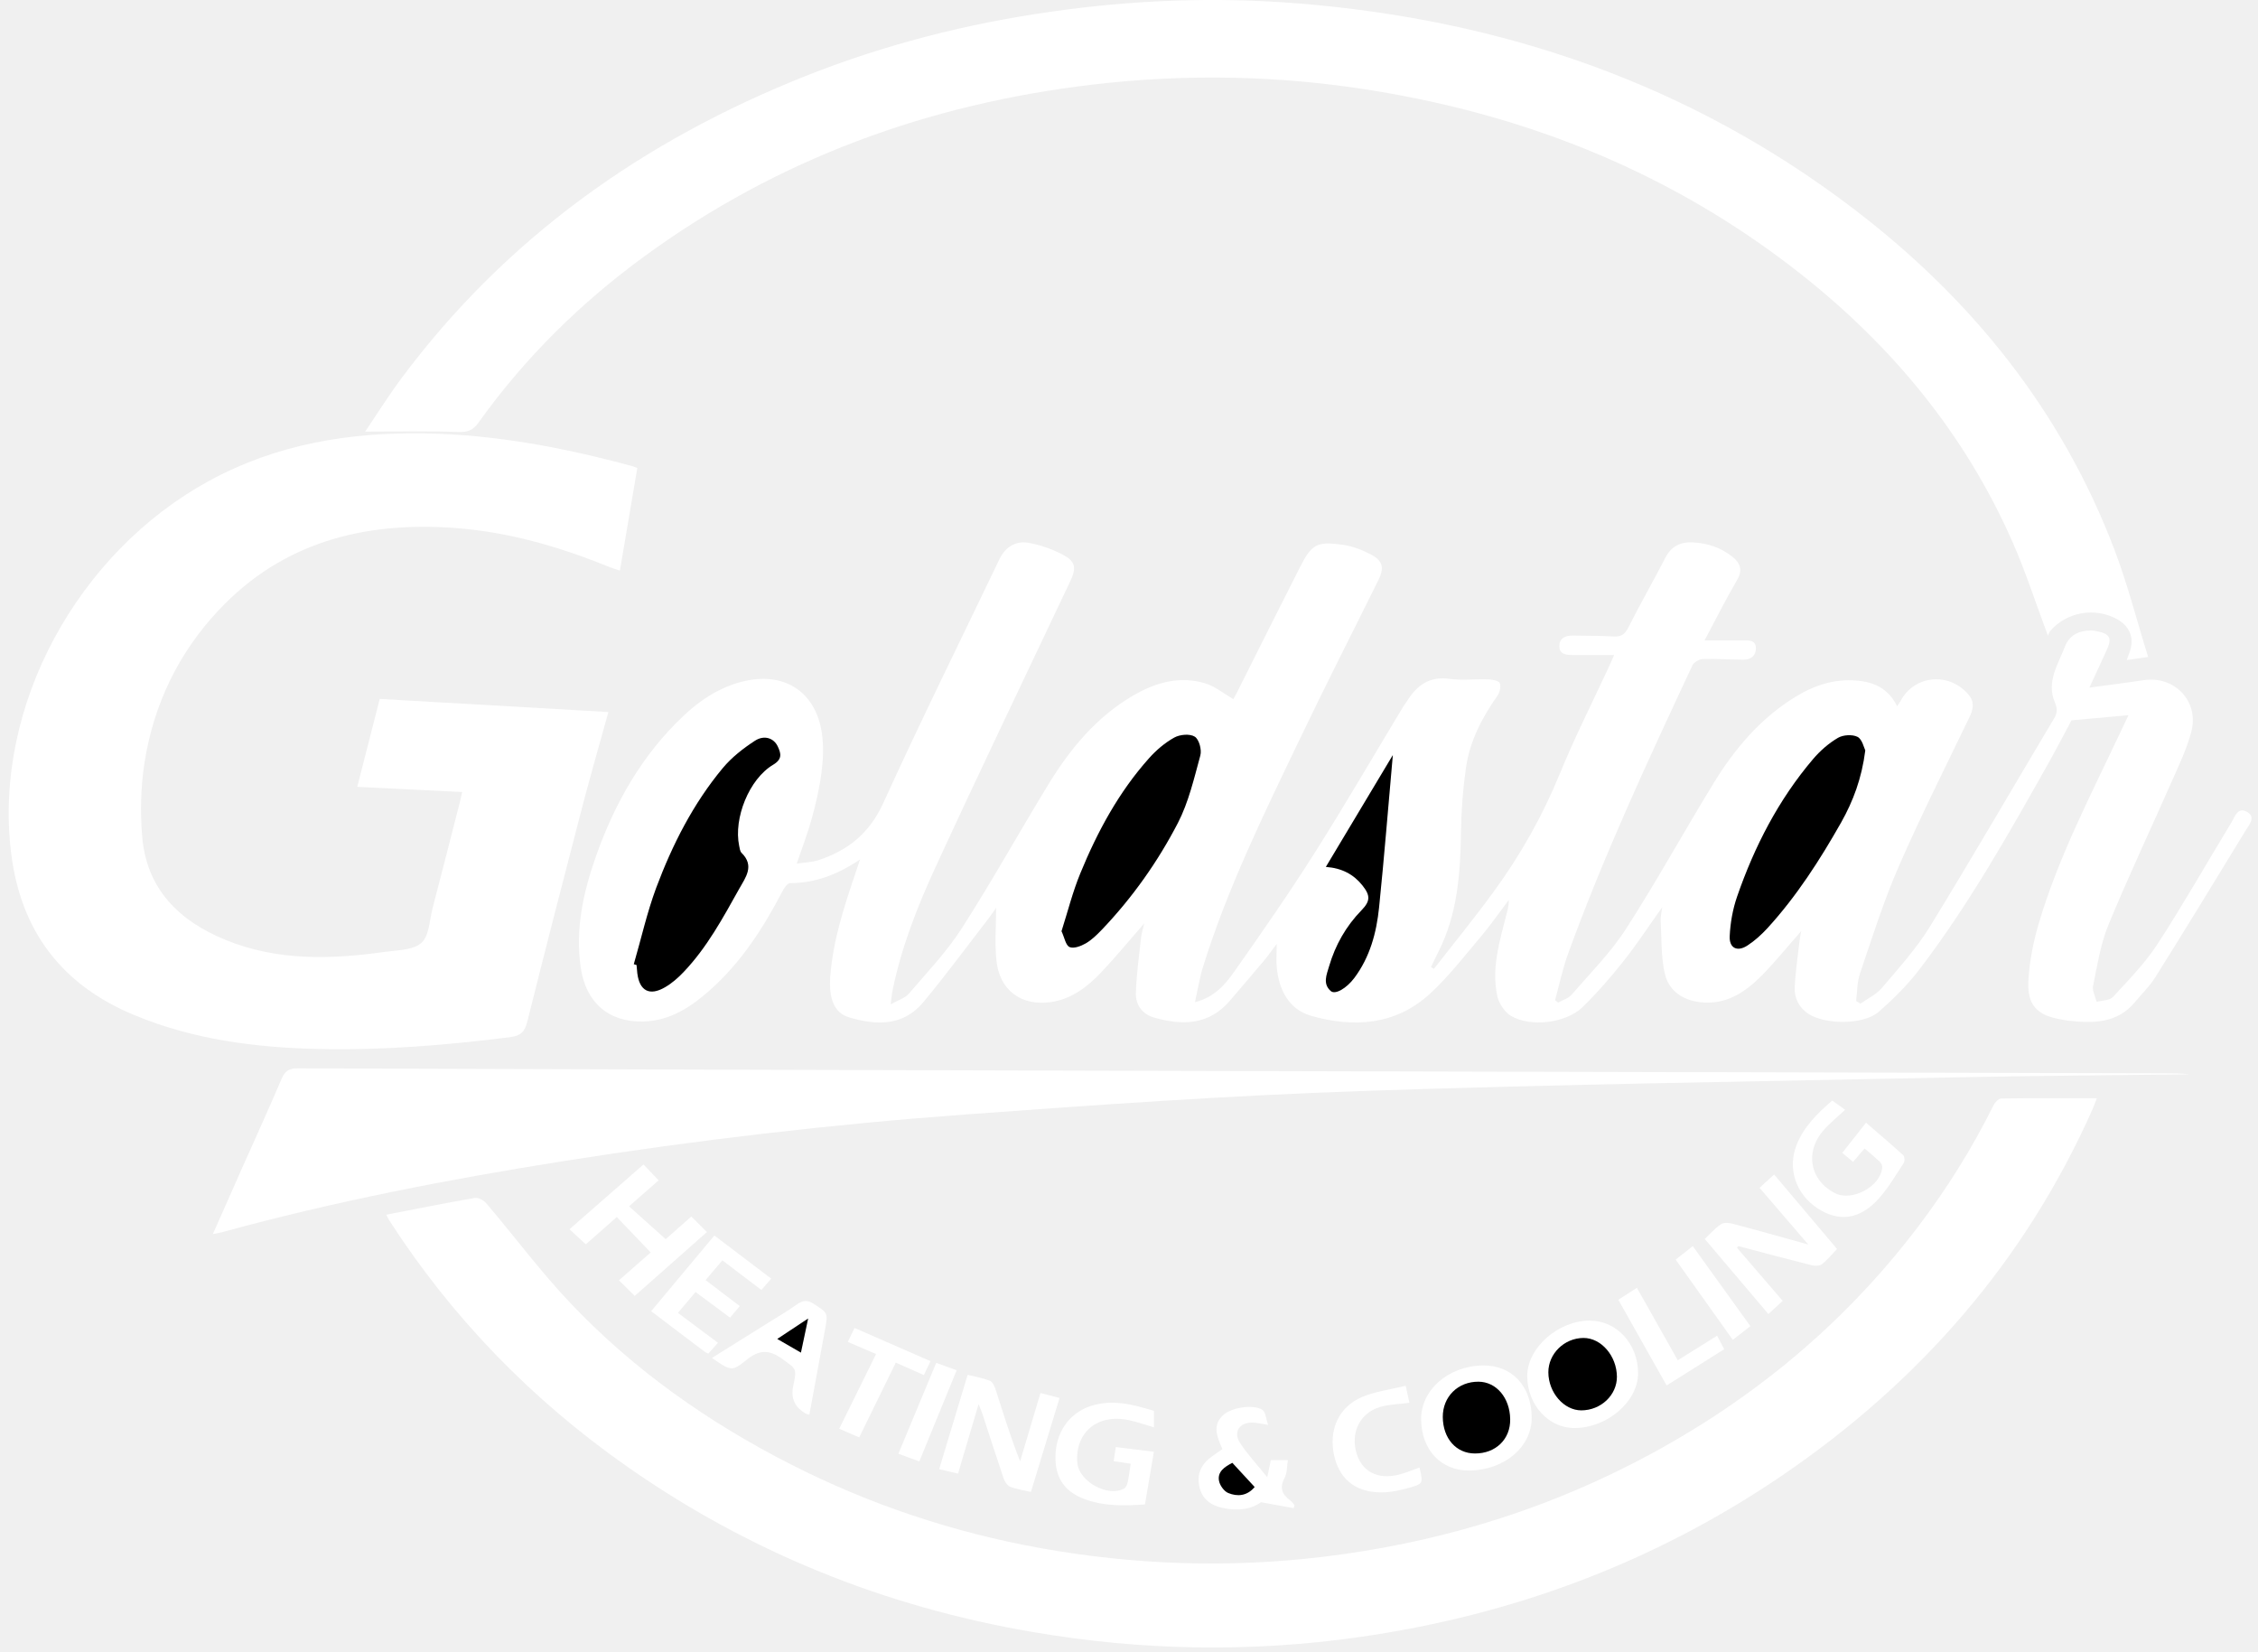
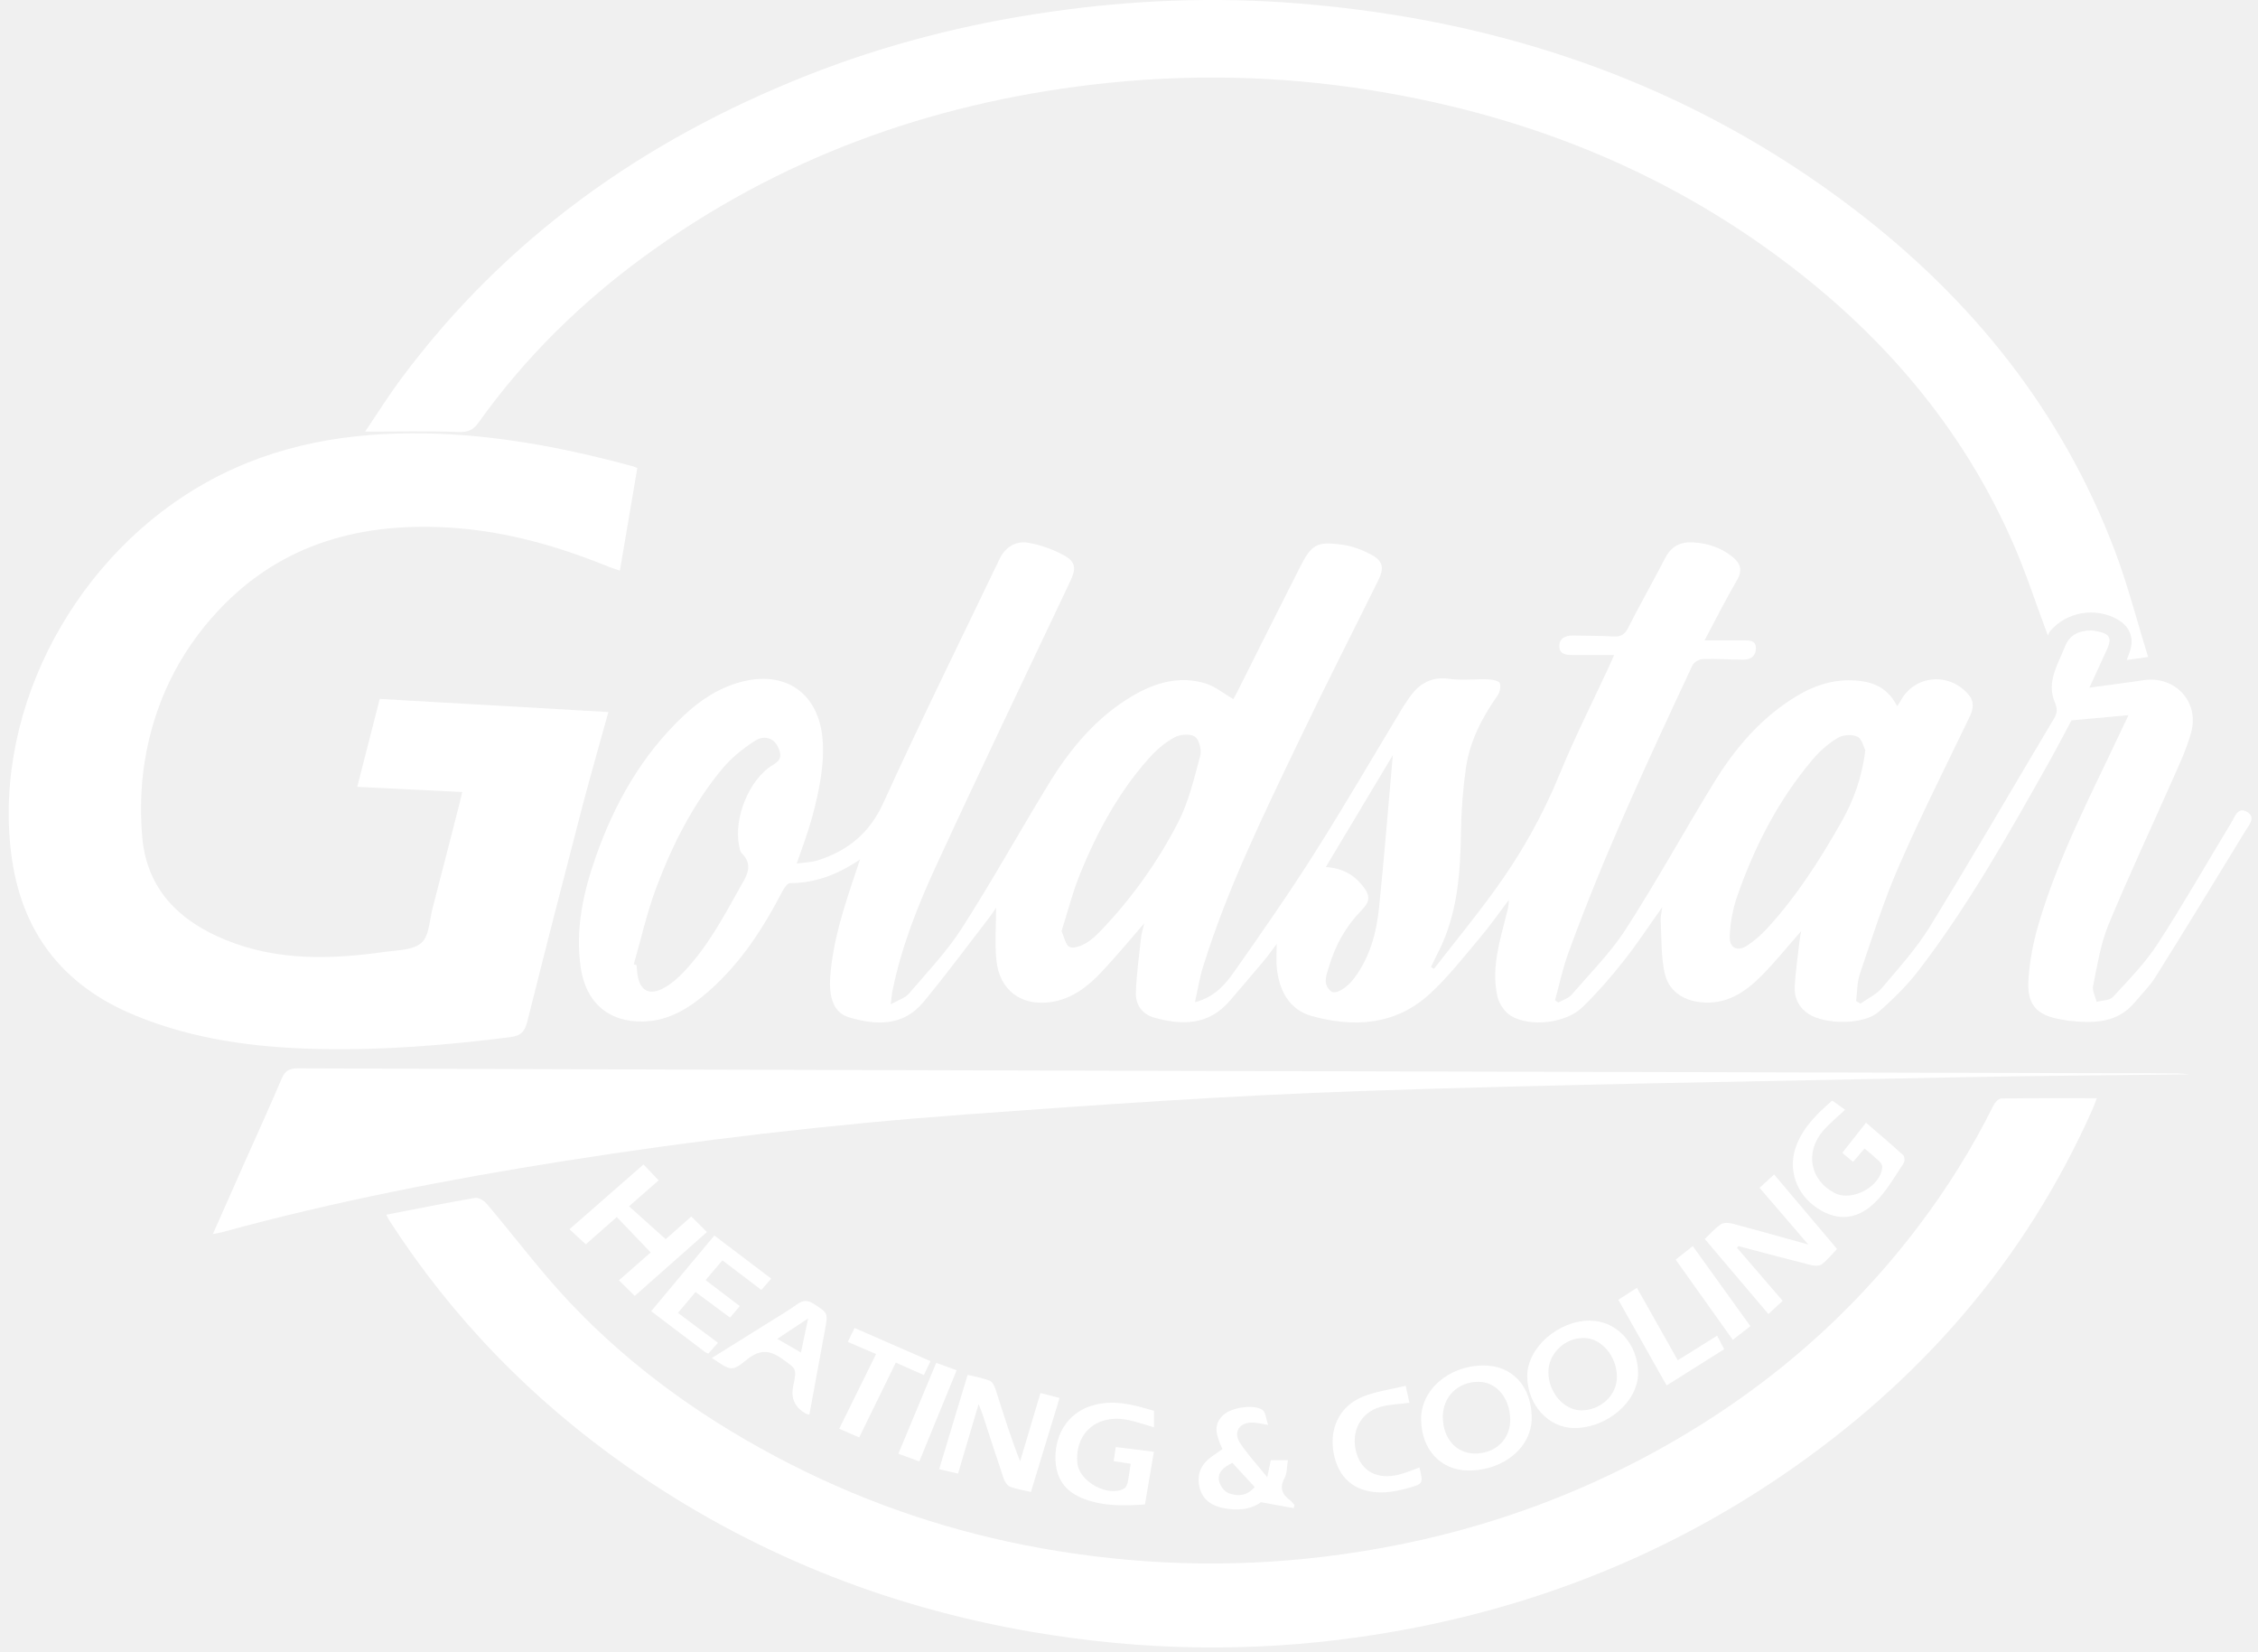
<svg xmlns="http://www.w3.org/2000/svg" width="253" height="185" viewBox="0 0 253 185" fill="none">
  <path d="M186.22 101.68C184.65 103.89 183.34 105.89 181.86 107.75C180.45 109.53 178.95 111.25 177.33 112.83C175.48 114.64 171.48 115.13 169.28 113.81C168.57 113.38 167.93 112.4 167.76 111.57C167.1 108.47 168.02 105.48 168.78 102.5C168.91 101.97 169.08 101.45 169.05 100.84C168 102.23 167 103.67 165.87 105.01C164.04 107.17 162.29 109.44 160.21 111.35C156.37 114.87 151.7 115.16 146.95 113.83C144.44 113.12 143.32 110.97 143.06 108.44C142.98 107.67 143.05 106.87 143.05 105.76C142.46 106.54 142.08 107.09 141.66 107.59C140.38 109.12 139.08 110.63 137.78 112.15C135.43 114.88 132.46 114.9 129.33 114.02C127.99 113.64 127.22 112.58 127.27 111.24C127.34 109.18 127.62 107.12 127.85 105.07C127.9 104.57 128.07 104.07 128.21 103.45C126.55 105.36 125.03 107.2 123.4 108.93C121.85 110.57 120.05 111.95 117.73 112.28C114.39 112.75 111.97 110.92 111.64 107.57C111.45 105.64 111.61 103.69 111.61 101.71C111.4 102.01 111.16 102.39 110.89 102.74C108.43 105.93 106.04 109.17 103.47 112.27C101.21 115 98.171 114.9 95.111 113.98C93.451 113.48 92.841 111.85 93.031 109.35C93.341 105.33 94.6 101.54 95.871 97.76C96.001 97.36 96.141 96.96 96.361 96.3C93.831 98 91.341 98.94 88.52 98.95C88.221 98.95 87.841 99.52 87.641 99.91C85.51 104.01 83.02 107.85 79.531 110.95C77.41 112.83 75.091 114.37 72.111 114.45C68.191 114.56 65.641 112.32 65.07 108.42C64.441 104.1 65.35 100 66.76 95.98C68.871 89.99 71.941 84.57 76.611 80.18C78.46 78.44 80.55 77.06 83.05 76.4C87.74 75.16 91.38 77.4 92.081 82.11C92.3 83.55 92.231 85.07 92.05 86.52C91.831 88.25 91.43 89.97 90.971 91.66C90.52 93.31 89.9 94.91 89.27 96.76C90.16 96.63 90.981 96.61 91.721 96.37C95.04 95.28 97.441 93.33 98.971 89.97C103.15 80.79 107.63 71.74 111.99 62.64C112.63 61.3 113.81 60.58 115.19 60.81C116.6 61.05 118.03 61.56 119.28 62.26C120.55 62.97 120.57 63.76 119.93 65.1C114.88 75.77 109.77 86.41 104.83 97.14C102.78 101.59 100.98 106.17 100 111.01C99.921 111.39 99.9 111.78 99.8 112.53C100.66 112.04 101.4 111.83 101.82 111.35C103.86 108.96 106.07 106.65 107.76 104.02C111.16 98.72 114.22 93.2 117.51 87.82C119.93 83.87 122.86 80.34 126.93 77.95C129.46 76.47 132.17 75.69 135.06 76.57C136.14 76.9 137.08 77.69 138.19 78.33C138.26 78.21 138.47 77.85 138.65 77.48C140.98 72.85 143.29 68.2 145.64 63.58C146.97 60.96 147.55 60.63 150.46 61.04C151.54 61.19 152.63 61.61 153.6 62.12C154.96 62.84 155.12 63.62 154.44 65C151.47 71.01 148.42 76.98 145.53 83.03C141.57 91.3 137.52 99.55 134.79 108.34C134.41 109.57 134.21 110.85 133.89 112.29C136.11 111.72 137.31 110.27 138.34 108.8C141.42 104.43 144.47 100.03 147.33 95.52C150.74 90.13 153.95 84.6 157.25 79.13C157.37 78.93 157.54 78.74 157.66 78.54C158.75 76.8 160.14 75.75 162.39 76.06C163.84 76.26 165.34 76.06 166.82 76.12C167.25 76.14 167.95 76.29 168.05 76.55C168.19 76.94 168.04 77.58 167.78 77.95C166.06 80.4 164.69 83.02 164.26 85.99C163.92 88.35 163.73 90.76 163.7 93.15C163.63 97.77 163.33 102.33 161.21 106.56C160.91 107.15 160.63 107.74 160.34 108.34C160.45 108.41 160.55 108.49 160.66 108.56C162.88 105.71 165.17 102.91 167.3 99.99C170.33 95.86 172.83 91.44 174.78 86.67C176.44 82.61 178.43 78.69 180.27 74.71C180.43 74.36 180.59 74 180.86 73.39C179.19 73.39 177.69 73.39 176.19 73.39C175.47 73.39 174.71 73.3 174.72 72.39C174.72 71.51 175.39 71.2 176.21 71.21C177.73 71.24 179.25 71.22 180.77 71.31C181.59 71.36 182.04 71.12 182.43 70.34C183.76 67.71 185.23 65.14 186.58 62.52C187.26 61.2 188.29 60.69 189.7 60.77C191.34 60.86 192.84 61.36 194.12 62.39C195 63.1 195.28 63.88 194.63 64.99C193.41 67.08 192.32 69.25 190.99 71.75C192.67 71.75 194.05 71.75 195.43 71.75C196.05 71.75 196.72 71.75 196.74 72.6C196.76 73.48 196.18 73.91 195.36 73.91C193.84 73.91 192.32 73.79 190.81 73.84C190.4 73.85 189.81 74.19 189.64 74.53C184.67 85.15 179.72 95.79 175.71 106.82C175.09 108.52 174.72 110.31 174.24 112.06L174.59 112.33C175.11 112.04 175.75 111.86 176.11 111.43C178.19 109.02 180.48 106.73 182.19 104.07C185.62 98.74 188.68 93.18 191.99 87.77C194.39 83.85 197.32 80.39 201.33 77.98C203.11 76.91 205.02 76.23 207.1 76.22C209.35 76.22 211.39 76.75 212.57 79.13C212.76 78.83 212.87 78.68 212.96 78.52C214.5 75.65 218.33 75.27 220.52 77.77C221.24 78.59 221.13 79.39 220.69 80.31C218.01 85.88 215.22 91.41 212.75 97.07C211.05 100.97 209.77 105.05 208.4 109.09C208.07 110.05 208.1 111.13 207.97 112.16L208.46 112.45C209.27 111.87 210.24 111.43 210.86 110.69C212.74 108.47 214.73 106.28 216.24 103.82C220.98 96.1 225.52 88.26 230.16 80.48C230.54 79.84 230.52 79.36 230.22 78.64C229.28 76.4 230.58 74.48 231.35 72.49C231.87 71.13 232.92 70.66 234.27 70.64C234.51 70.64 234.75 70.68 234.98 70.73C236.41 71.02 236.66 71.49 236.06 72.81C235.44 74.18 234.8 75.54 234.11 77.04C236.23 76.75 238.21 76.51 240.17 76.21C243.66 75.68 246.44 78.58 245.52 82.02C245.02 83.89 244.17 85.68 243.38 87.46C241 92.86 238.48 98.2 236.23 103.65C235.35 105.8 234.99 108.17 234.52 110.47C234.41 111.01 234.77 111.65 234.92 112.25C235.54 112.08 236.38 112.1 236.75 111.7C238.5 109.8 240.34 107.93 241.74 105.78C244.63 101.33 247.25 96.71 250.01 92.17C250.41 91.51 250.73 90.33 251.81 90.99C252.78 91.59 251.99 92.43 251.61 93.06C248.27 98.54 244.92 104.03 241.51 109.47C240.88 110.48 240 111.33 239.24 112.25C237.2 114.72 234.46 114.66 231.65 114.35C231.45 114.33 231.26 114.27 231.06 114.24C228.22 113.8 227.08 112.6 227.28 109.72C227.42 107.67 227.81 105.6 228.39 103.62C230.61 96.04 234.28 89.07 237.62 81.96C237.89 81.39 238.16 80.82 238.49 80.13C236.35 80.33 234.32 80.51 232.1 80.71C231.35 82.11 230.51 83.74 229.62 85.33C225.14 93.3 220.66 101.28 215.1 108.57C213.76 110.33 212.15 111.94 210.47 113.39C208.78 114.85 204.48 114.81 202.62 113.59C201.56 112.89 201.04 111.83 201.09 110.63C201.17 108.85 201.45 107.07 201.65 105.29C201.68 104.99 201.75 104.7 201.82 104.32C200.29 106.05 198.92 107.76 197.39 109.31C195.52 111.19 193.39 112.62 190.51 112.29C188.46 112.05 186.95 110.96 186.52 109.03C186.1 107.12 186.18 105.1 186.07 103.12C186.05 102.75 186.15 102.37 186.24 101.67L186.22 101.68ZM71.01 108.04L71.32 108.13C71.35 108.45 71.371 108.77 71.41 109.08C71.66 111.03 72.781 111.63 74.501 110.63C75.281 110.18 75.99 109.56 76.611 108.9C79.221 106.16 81.01 102.85 82.831 99.58C83.55 98.29 84.55 97.02 83.091 95.57C82.91 95.4 82.88 95.06 82.82 94.79C82.171 91.7 83.93 87.28 86.63 85.69C87.691 85.07 87.51 84.43 87.141 83.64C86.71 82.72 85.641 82.32 84.581 83.01C83.27 83.86 81.981 84.88 80.981 86.07C77.66 90.06 75.331 94.66 73.52 99.49C72.481 102.27 71.831 105.19 71.01 108.05V108.04ZM118.94 104.33C119.26 105.03 119.4 105.9 119.84 106.1C120.3 106.31 121.13 105.99 121.67 105.68C122.35 105.29 122.93 104.71 123.48 104.13C126.88 100.55 129.73 96.54 131.98 92.19C133.19 89.86 133.8 87.2 134.49 84.64C134.66 84.01 134.35 82.84 133.87 82.53C133.32 82.18 132.2 82.28 131.57 82.63C130.51 83.21 129.54 84.05 128.73 84.96C125.35 88.75 122.96 93.17 121.05 97.83C120.2 99.91 119.65 102.12 118.94 104.32V104.33ZM209 84.07C208.83 83.75 208.65 82.82 208.13 82.55C207.55 82.25 206.51 82.32 205.94 82.66C204.9 83.28 203.93 84.12 203.15 85.04C199.28 89.59 196.59 94.83 194.64 100.44C194.15 101.85 193.88 103.38 193.81 104.87C193.74 106.23 194.66 106.67 195.79 105.93C196.61 105.39 197.37 104.71 198.04 103.98C201.32 100.4 203.92 96.33 206.3 92.13C207.64 89.77 208.61 87.23 209 84.06V84.07ZM148.55 97.14C150.34 97.27 151.65 97.96 152.65 99.21C153.56 100.35 153.55 100.97 152.54 102.01C150.8 103.79 149.62 105.89 148.92 108.27C148.64 109.21 148.16 110.23 149.11 111.05C149.62 111.49 150.88 110.74 151.74 109.59C153.5 107.24 154.23 104.5 154.52 101.67C155.1 96 155.55 90.32 156.06 84.61C153.59 88.74 151.12 92.87 148.55 97.15V97.14Z" fill="white" />
  <path d="M71.408 52.44C70.758 56.26 70.118 60.02 69.458 63.93C69.028 63.78 68.618 63.67 68.228 63.51C62.648 61.24 56.908 59.58 50.878 59.15C40.768 58.43 31.638 60.75 24.478 68.39C19.968 73.2 17.198 78.98 16.188 85.48C15.768 88.17 15.708 90.97 15.928 93.69C16.408 99.59 20.038 103.18 25.298 105.32C31.088 107.68 37.088 107.5 43.118 106.65C44.538 106.45 46.288 106.47 47.218 105.64C48.098 104.86 48.118 103.1 48.468 101.76C49.488 97.86 50.478 93.96 51.478 90.06C51.578 89.68 51.658 89.29 51.788 88.74C47.858 88.55 44.008 88.36 40.028 88.16C40.878 84.83 41.708 81.6 42.548 78.31C51.058 78.8 59.578 79.29 68.168 79.78C67.178 83.35 66.168 86.87 65.238 90.41C63.158 98.4 61.098 106.39 59.098 114.4C58.808 115.56 58.418 116.05 57.128 116.21C49.978 117.11 42.818 117.7 35.608 117.53C28.578 117.37 21.668 116.47 15.108 113.76C6.928 110.39 2.298 104.31 1.238 95.51C-0.752 78.98 8.798 61.86 23.408 53.89C31.008 49.74 39.178 48.41 47.688 48.56C55.558 48.7 63.238 50.17 70.818 52.22C71.008 52.27 71.178 52.36 71.388 52.43L71.408 52.44Z" fill="white" />
  <path d="M240.68 73.61C239.67 73.75 239.05 73.84 238.29 73.95C238.41 73.61 238.5 73.37 238.59 73.13C239.18 71.56 238.69 70.2 237.22 69.38C234.75 68 231.54 68.56 229.72 70.7C229.59 70.85 229.54 71.06 229.46 71.22C228.1 67.59 226.98 64.1 225.51 60.76C220.19 48.65 212.01 38.76 201.67 30.62C187.58 19.53 171.5 13.01 153.87 10.15C143.39 8.44 132.86 8.24 122.33 9.49C104.03 11.66 87.19 17.78 72.24 28.69C65.06 33.93 58.78 40.11 53.61 47.36C53 48.21 52.4 48.44 51.35 48.4C47.96 48.28 44.57 48.36 40.91 48.36C42.31 46.29 43.55 44.31 44.94 42.44C56.69 26.64 72.11 15.73 90.28 8.51C99.15 4.99 108.33 2.65 117.78 1.31C126.96 -0.01 136.18 -0.36 145.41 0.38C168.39 2.22 189.44 9.43 207.86 23.53C220.98 33.57 231.01 46.05 236.92 61.6C238.39 65.46 239.41 69.49 240.69 73.61H240.68Z" fill="white" />
  <path d="M43.281 136.1C46.701 135.44 49.941 134.78 53.211 134.22C53.611 134.15 54.231 134.51 54.521 134.86C57.671 138.57 60.591 142.5 63.931 146.02C71.031 153.51 79.381 159.37 88.561 164.05C97.471 168.59 106.881 171.72 116.721 173.48C127.171 175.34 137.681 175.7 148.231 174.43C160.361 172.98 171.911 169.6 182.791 164.05C195.421 157.6 206.211 148.88 214.831 137.55C218.101 133.25 220.961 128.69 223.361 123.85C223.521 123.52 223.931 123.08 224.231 123.08C227.741 123.03 231.261 123.05 234.941 123.05C234.791 123.43 234.661 123.82 234.501 124.19C226.911 141.31 215.061 154.84 199.661 165.33C185.321 175.09 169.451 180.97 152.321 183.42C140.091 185.17 127.861 184.94 115.681 182.85C99.131 180.02 83.921 173.9 70.181 164.26C59.571 156.81 50.671 147.67 43.631 136.76C43.531 136.6 43.451 136.42 43.281 136.1Z" fill="white" />
  <path d="M23.859 138.25C25.049 135.56 26.149 133.09 27.239 130.62C28.679 127.38 30.159 124.15 31.549 120.88C31.929 119.97 32.429 119.69 33.399 119.7C62.899 119.81 92.399 119.88 121.899 119.96C162.109 120.06 202.329 120.16 242.539 120.26C243.459 120.26 244.379 120.26 245.299 120.37C236.559 120.48 227.809 120.53 219.069 120.71C196.889 121.17 174.709 121.48 152.539 122.24C137.729 122.75 122.929 123.78 108.139 124.87C93.079 125.98 78.079 127.73 63.159 130.09C50.259 132.13 37.449 134.61 24.839 138.07C24.619 138.13 24.379 138.17 23.859 138.27V138.25Z" fill="white" />
  <path d="M107.35 165.11C106.63 164.94 105.99 164.79 105.23 164.61C106.29 161.09 107.34 157.64 108.42 154.04C109.25 154.25 110.11 154.39 110.9 154.7C111.21 154.82 111.44 155.33 111.56 155.7C112.41 158.35 113.23 161.02 114.3 163.73C115.05 161.22 115.8 158.7 116.58 156.08C117.31 156.27 117.99 156.44 118.72 156.63C117.64 160.18 116.59 163.63 115.51 167.16C114.7 166.97 113.91 166.86 113.18 166.58C112.86 166.45 112.57 166 112.45 165.64C111.63 163.23 110.86 160.8 110.06 158.37C109.98 158.13 109.87 157.89 109.65 157.32C108.83 160.1 108.1 162.55 107.35 165.09V165.11Z" fill="white" />
  <path d="M194.612 139.79C196.302 141.75 197.982 143.71 199.742 145.75C199.202 146.25 198.682 146.73 198.142 147.23C195.762 144.42 193.422 141.66 191.012 138.82C191.602 138.26 192.152 137.62 192.822 137.17C193.132 136.96 193.712 137 194.132 137.11C196.862 137.83 199.572 138.6 202.612 139.44C200.682 137.19 198.952 135.18 197.152 133.09C197.702 132.58 198.222 132.1 198.782 131.59C201.172 134.42 203.512 137.19 205.832 139.94C205.262 140.53 204.762 141.16 204.142 141.64C203.882 141.85 203.342 141.85 202.982 141.76C200.242 141.07 197.512 140.34 194.782 139.62C194.732 139.68 194.682 139.74 194.622 139.8L194.612 139.79Z" fill="white" />
  <path d="M178.141 147.97C181.131 147.97 183.521 150.55 183.541 153.82C183.561 157.01 180.101 160 176.401 160C173.491 160 171.121 157.38 171.121 154.17C171.121 151.02 174.571 147.97 178.141 147.96V147.97ZM181.171 154.25C181.151 151.92 179.411 149.9 177.421 149.91C175.271 149.92 173.481 151.68 173.491 153.76C173.501 156.02 175.241 158.02 177.181 158.02C179.371 158.02 181.181 156.31 181.171 154.25Z" fill="white" />
  <path d="M171.621 158.79C171.661 162.11 168.541 164.75 164.571 164.76C161.461 164.76 159.291 162.47 159.231 159.09C159.171 155.76 162.271 153.04 166.161 152.99C169.391 152.95 171.581 155.28 171.621 158.79ZM161.661 158.78C161.681 161.17 163.161 162.85 165.261 162.86C167.591 162.86 169.251 161.25 169.211 159.01C169.171 156.62 167.671 154.84 165.671 154.82C163.361 154.8 161.641 156.5 161.661 158.79V158.78Z" fill="white" />
  <path d="M72.099 130.47C72.649 131.04 73.189 131.61 73.799 132.25C72.669 133.24 71.599 134.18 70.479 135.16C71.859 136.39 73.179 137.58 74.589 138.84C75.359 138.16 76.429 137.21 77.459 136.3C78.039 136.88 78.599 137.43 79.209 138.04C76.529 140.41 73.829 142.81 71.119 145.2C70.549 144.63 69.989 144.08 69.349 143.45C70.469 142.47 71.629 141.46 72.909 140.33C71.629 138.99 70.409 137.71 69.109 136.36C67.879 137.45 66.729 138.46 65.639 139.42C64.999 138.83 64.419 138.3 63.809 137.73C66.579 135.31 69.299 132.92 72.099 130.47Z" fill="white" />
  <path d="M129.298 158.09V159.92C128.278 159.63 127.358 159.29 126.408 159.1C122.938 158.39 120.428 160.53 120.708 163.9C120.888 166 124.168 167.8 125.968 166.77C126.158 166.66 126.298 166.34 126.348 166.1C126.488 165.45 126.568 164.78 126.688 164C126.048 163.9 125.468 163.82 124.778 163.71C124.858 163.18 124.938 162.7 125.018 162.13C126.478 162.31 127.848 162.48 129.288 162.66C128.948 164.66 128.628 166.57 128.288 168.56C125.978 168.72 123.728 168.78 121.538 167.97C119.298 167.15 118.238 165.6 118.258 163.23C118.278 160.57 119.718 158.41 122.078 157.58C124.558 156.71 126.938 157.36 129.308 158.08L129.298 158.09Z" fill="white" />
  <path d="M208.9 128.7C208.47 129.2 208.08 129.65 207.63 130.18C207.25 129.86 206.87 129.54 206.42 129.17C207.31 128.03 208.17 126.94 209.08 125.79C210.51 127.02 211.9 128.2 213.25 129.43C213.41 129.58 213.44 130.12 213.3 130.32C212.38 131.71 211.53 133.19 210.41 134.4C208.33 136.66 205.99 136.92 203.66 135.39C201.21 133.79 200.26 130.93 201.3 128.28C202.1 126.25 203.61 124.77 205.29 123.31C205.76 123.65 206.24 123.99 206.74 124.34C205.91 125.12 205.04 125.82 204.32 126.64C202.19 129.07 202.79 132.25 205.59 133.68C207.55 134.68 210.8 132.89 210.9 130.73C210.9 130.54 210.75 130.29 210.6 130.14C210.08 129.65 209.53 129.2 208.92 128.68L208.9 128.7Z" fill="white" />
  <path d="M90.689 158.5C90.499 158.46 90.419 158.46 90.359 158.42C89.073 157.733 88.579 156.687 88.879 155.28C89.309 153.28 89.219 153.39 87.609 152.23C86.159 151.19 85.049 151.23 83.669 152.35C81.98 153.71 81.909 153.61 79.769 152.15C81.889 150.83 83.98 149.53 86.059 148.22C87.139 147.54 88.249 146.9 89.279 146.16C89.95 145.68 90.45 145.62 91.18 146.09C92.769 147.12 92.79 147.08 92.43 149.03C91.85 152.16 91.279 155.29 90.689 158.49V158.5ZM89.74 151.55C90.01 150.29 90.249 149.14 90.549 147.72C89.29 148.56 88.24 149.25 87.09 150.01C88.07 150.58 88.85 151.03 89.74 151.54V151.55Z" fill="white" />
  <path d="M136.98 162.38C136.06 160.43 136.08 159.51 137.03 158.57C137.89 157.73 140.39 157.29 141.44 157.96C141.81 158.19 141.84 158.95 142.09 159.65C141.32 159.53 140.84 159.4 140.35 159.39C138.88 159.35 138.14 160.45 138.94 161.67C139.78 162.95 140.84 164.08 141.99 165.51C142.17 164.64 142.27 164.15 142.39 163.6H144.3C144.18 164.32 144.23 165.05 143.93 165.6C143.34 166.7 143.65 167.44 144.56 168.11C144.75 168.25 144.88 168.45 145.04 168.63C145.01 168.75 144.98 168.87 144.96 168.98C143.85 168.78 142.75 168.58 141.28 168.31C140.25 169.1 138.65 169.33 136.93 168.94C135.62 168.64 134.67 167.92 134.38 166.55C134.08 165.15 134.6 164.05 135.74 163.22C136.12 162.94 136.52 162.67 136.97 162.36L136.98 162.38ZM138.08 163.9C137.21 164.35 136.41 164.87 136.58 165.88C136.67 166.41 137.15 167.09 137.62 167.28C138.64 167.69 139.73 167.63 140.58 166.61C139.76 165.72 138.96 164.85 138.08 163.9Z" fill="white" />
  <path d="M79.051 143.42C80.381 144.43 81.591 145.35 82.891 146.34C82.521 146.78 82.171 147.18 81.801 147.63C80.491 146.66 79.241 145.74 77.931 144.76C77.271 145.54 76.661 146.26 75.961 147.1C77.481 148.24 78.931 149.32 80.441 150.45C80.051 150.89 79.711 151.27 79.361 151.67C79.181 151.57 79.031 151.52 78.911 151.42C76.941 149.93 74.971 148.43 72.961 146.91C75.321 144.08 77.651 141.3 80.041 138.43C82.151 140.03 84.261 141.63 86.411 143.26C86.001 143.73 85.671 144.11 85.311 144.53C83.841 143.41 82.441 142.35 80.941 141.21C80.331 141.93 79.741 142.61 79.061 143.42H79.051Z" fill="white" />
  <path d="M157.499 155.25C157.699 156.16 157.819 156.69 157.919 157.17C156.749 157.33 155.649 157.34 154.639 157.64C152.389 158.3 151.319 160.48 151.979 162.78C152.579 164.87 154.349 165.81 156.709 165.23C157.509 165.03 158.269 164.7 159.049 164.42C159.469 166.22 159.479 166.25 157.819 166.71C156.979 166.94 156.109 167.15 155.239 167.2C152.169 167.36 150.179 165.94 149.519 163.23C148.809 160.29 149.949 157.63 152.669 156.5C154.139 155.89 155.779 155.69 157.489 155.27L157.499 155.25Z" fill="white" />
  <path d="M103.521 154.07C102.451 153.59 101.471 153.16 100.371 152.67C99.001 155.48 97.661 158.22 96.271 161.05C95.511 160.72 94.801 160.41 94.031 160.08C95.431 157.25 96.781 154.51 98.161 151.71C97.071 151.24 96.091 150.82 94.991 150.35C95.241 149.83 95.471 149.35 95.751 148.79C98.611 150.04 101.371 151.25 104.261 152.51C104.001 153.05 103.771 153.53 103.511 154.07H103.521Z" fill="white" />
  <path d="M192.398 149.66C192.668 150.18 192.908 150.63 193.188 151.17C191.028 152.53 188.918 153.86 186.738 155.23C184.948 152.04 183.168 148.89 181.328 145.63C181.988 145.21 182.668 144.77 183.408 144.29C184.948 147.01 186.428 149.65 187.988 152.41C189.458 151.49 190.858 150.62 192.388 149.66H192.398Z" fill="white" />
  <path d="M103.01 163.74C102.18 163.44 101.45 163.17 100.66 162.88C102.09 159.45 103.47 156.13 104.9 152.7C105.67 152.98 106.4 153.24 107.19 153.53C105.8 156.93 104.43 160.26 103.01 163.73V163.74Z" fill="white" />
  <path d="M196.12 148.59C195.43 149.13 194.81 149.61 194.15 150.12C192.01 147.12 189.92 144.18 187.75 141.13C188.38 140.64 189.02 140.14 189.67 139.62C191.82 142.6 193.93 145.54 196.12 148.58V148.59Z" fill="white" />
-   <path d="M71.012 108.04C71.842 105.18 72.492 102.26 73.522 99.48C75.332 94.65 77.662 90.05 80.982 86.06C81.982 84.86 83.272 83.85 84.582 83C85.642 82.31 86.712 82.71 87.142 83.63C87.512 84.42 87.682 85.05 86.632 85.68C83.932 87.28 82.172 91.69 82.822 94.78C82.882 95.05 82.912 95.39 83.092 95.56C84.562 97.01 83.552 98.29 82.832 99.57C81.002 102.84 79.222 106.15 76.612 108.89C75.992 109.55 75.282 110.17 74.502 110.62C72.782 111.62 71.662 111.02 71.412 109.07C71.372 108.75 71.352 108.43 71.322 108.12L71.012 108.03V108.04Z" fill="black" />
-   <path d="M118.941 104.33C119.641 102.13 120.191 99.92 121.051 97.84C122.961 93.18 125.351 88.76 128.731 84.97C129.541 84.06 130.511 83.23 131.571 82.64C132.201 82.29 133.321 82.19 133.871 82.54C134.351 82.84 134.671 84.01 134.491 84.65C133.791 87.21 133.181 89.87 131.981 92.2C129.721 96.56 126.881 100.57 123.481 104.14C122.931 104.71 122.351 105.29 121.671 105.69C121.131 106 120.301 106.32 119.841 106.11C119.401 105.91 119.271 105.03 118.941 104.34V104.33Z" fill="black" />
-   <path d="M208.998 84.07C208.598 87.23 207.628 89.77 206.298 92.14C203.918 96.34 201.308 100.41 198.038 103.99C197.368 104.72 196.618 105.4 195.788 105.94C194.658 106.68 193.738 106.24 193.808 104.88C193.878 103.39 194.148 101.86 194.638 100.45C196.578 94.84 199.278 89.6 203.148 85.05C203.938 84.12 204.898 83.28 205.938 82.67C206.518 82.33 207.548 82.27 208.128 82.56C208.648 82.83 208.838 83.75 208.998 84.08V84.07Z" fill="black" />
-   <path d="M148.551 97.14C151.111 92.86 153.591 88.73 156.061 84.6C155.551 90.32 155.101 95.99 154.521 101.66C154.231 104.5 153.501 107.23 151.741 109.58C150.881 110.72 149.621 111.48 149.111 111.04C148.171 110.22 148.651 109.2 148.921 108.26C149.621 105.89 150.801 103.79 152.541 102C153.551 100.96 153.561 100.34 152.651 99.2C151.651 97.95 150.341 97.26 148.551 97.13V97.14Z" fill="black" />
-   <path d="M181.168 154.25C181.178 156.31 179.368 158.02 177.178 158.02C175.228 158.02 173.498 156.03 173.488 153.76C173.478 151.68 175.268 149.92 177.418 149.91C179.408 149.9 181.148 151.92 181.168 154.25Z" fill="black" />
-   <path d="M161.66 158.78C161.64 156.49 163.36 154.79 165.67 154.81C167.66 154.83 169.17 156.61 169.21 159C169.25 161.25 167.59 162.86 165.26 162.85C163.16 162.85 161.68 161.17 161.66 158.77V158.78Z" fill="black" />
-   <path d="M89.74 151.55C88.85 151.04 88.06 150.58 87.09 150.02C88.25 149.25 89.29 148.56 90.55 147.73C90.25 149.15 90.01 150.3 89.74 151.56V151.55Z" fill="black" />
-   <path d="M138.079 163.9C138.959 164.85 139.759 165.72 140.579 166.61C139.719 167.63 138.639 167.7 137.619 167.28C137.149 167.09 136.659 166.4 136.579 165.88C136.419 164.87 137.219 164.35 138.079 163.9Z" fill="black" />
</svg>
